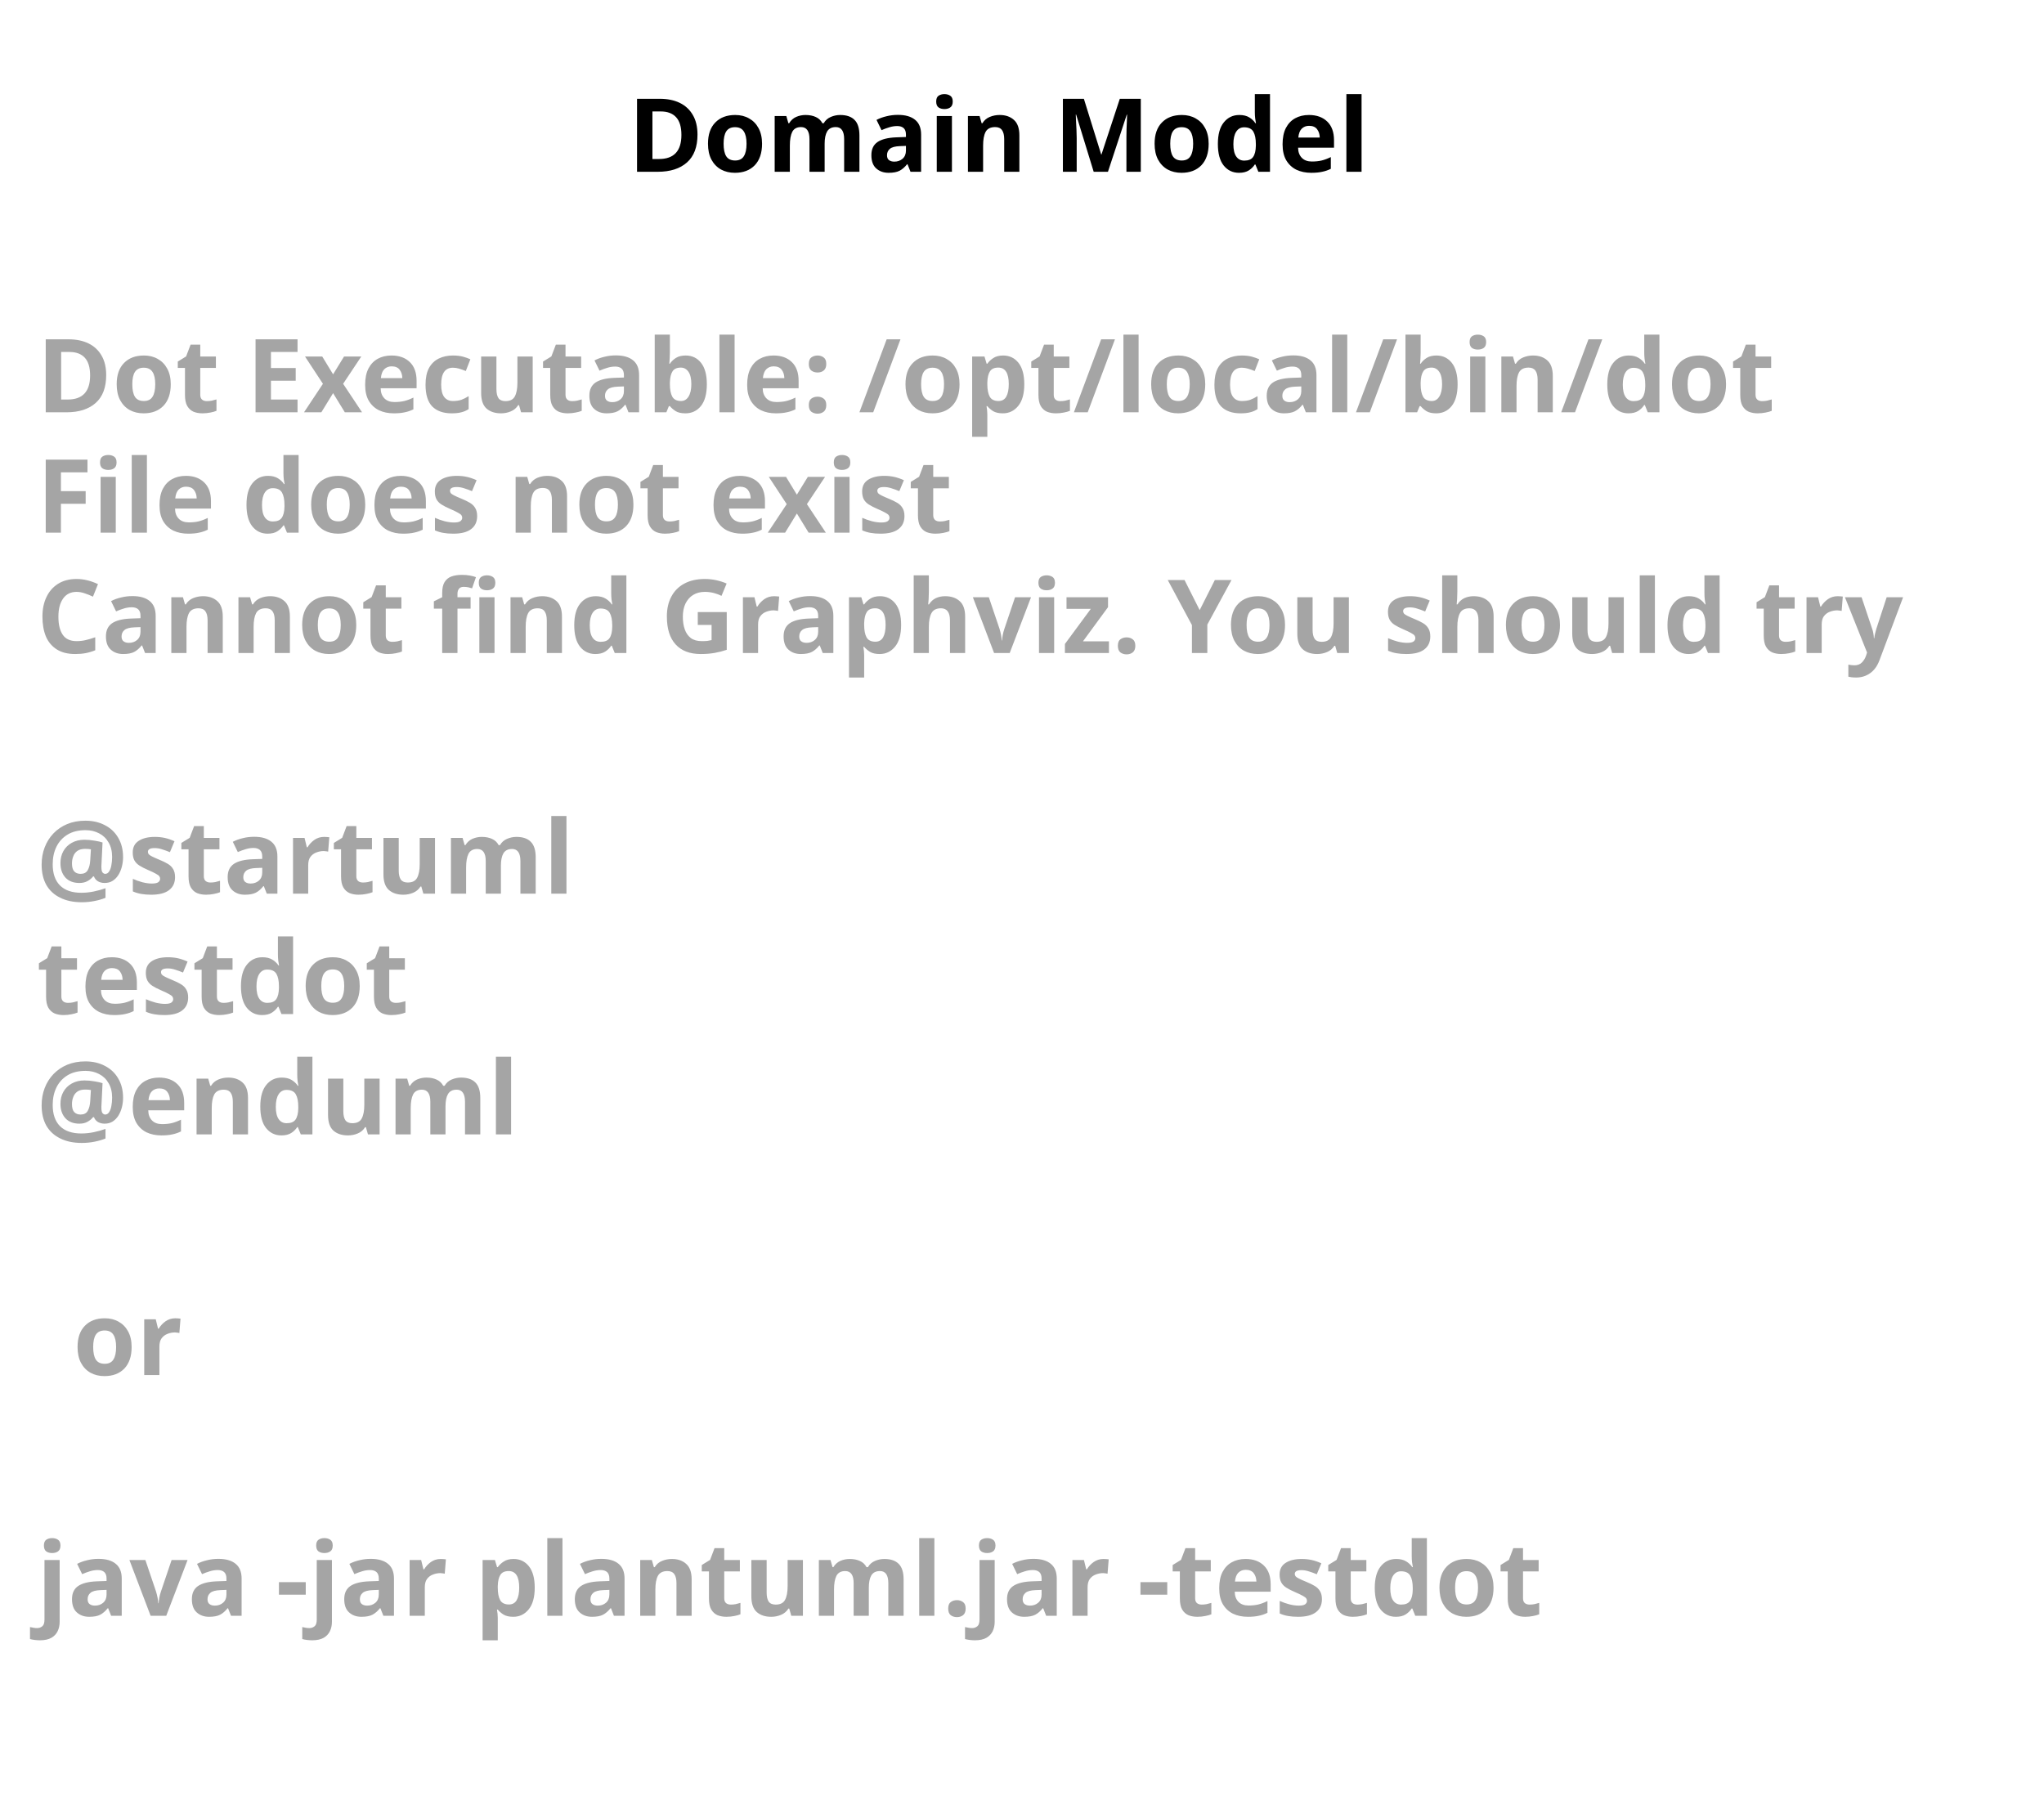
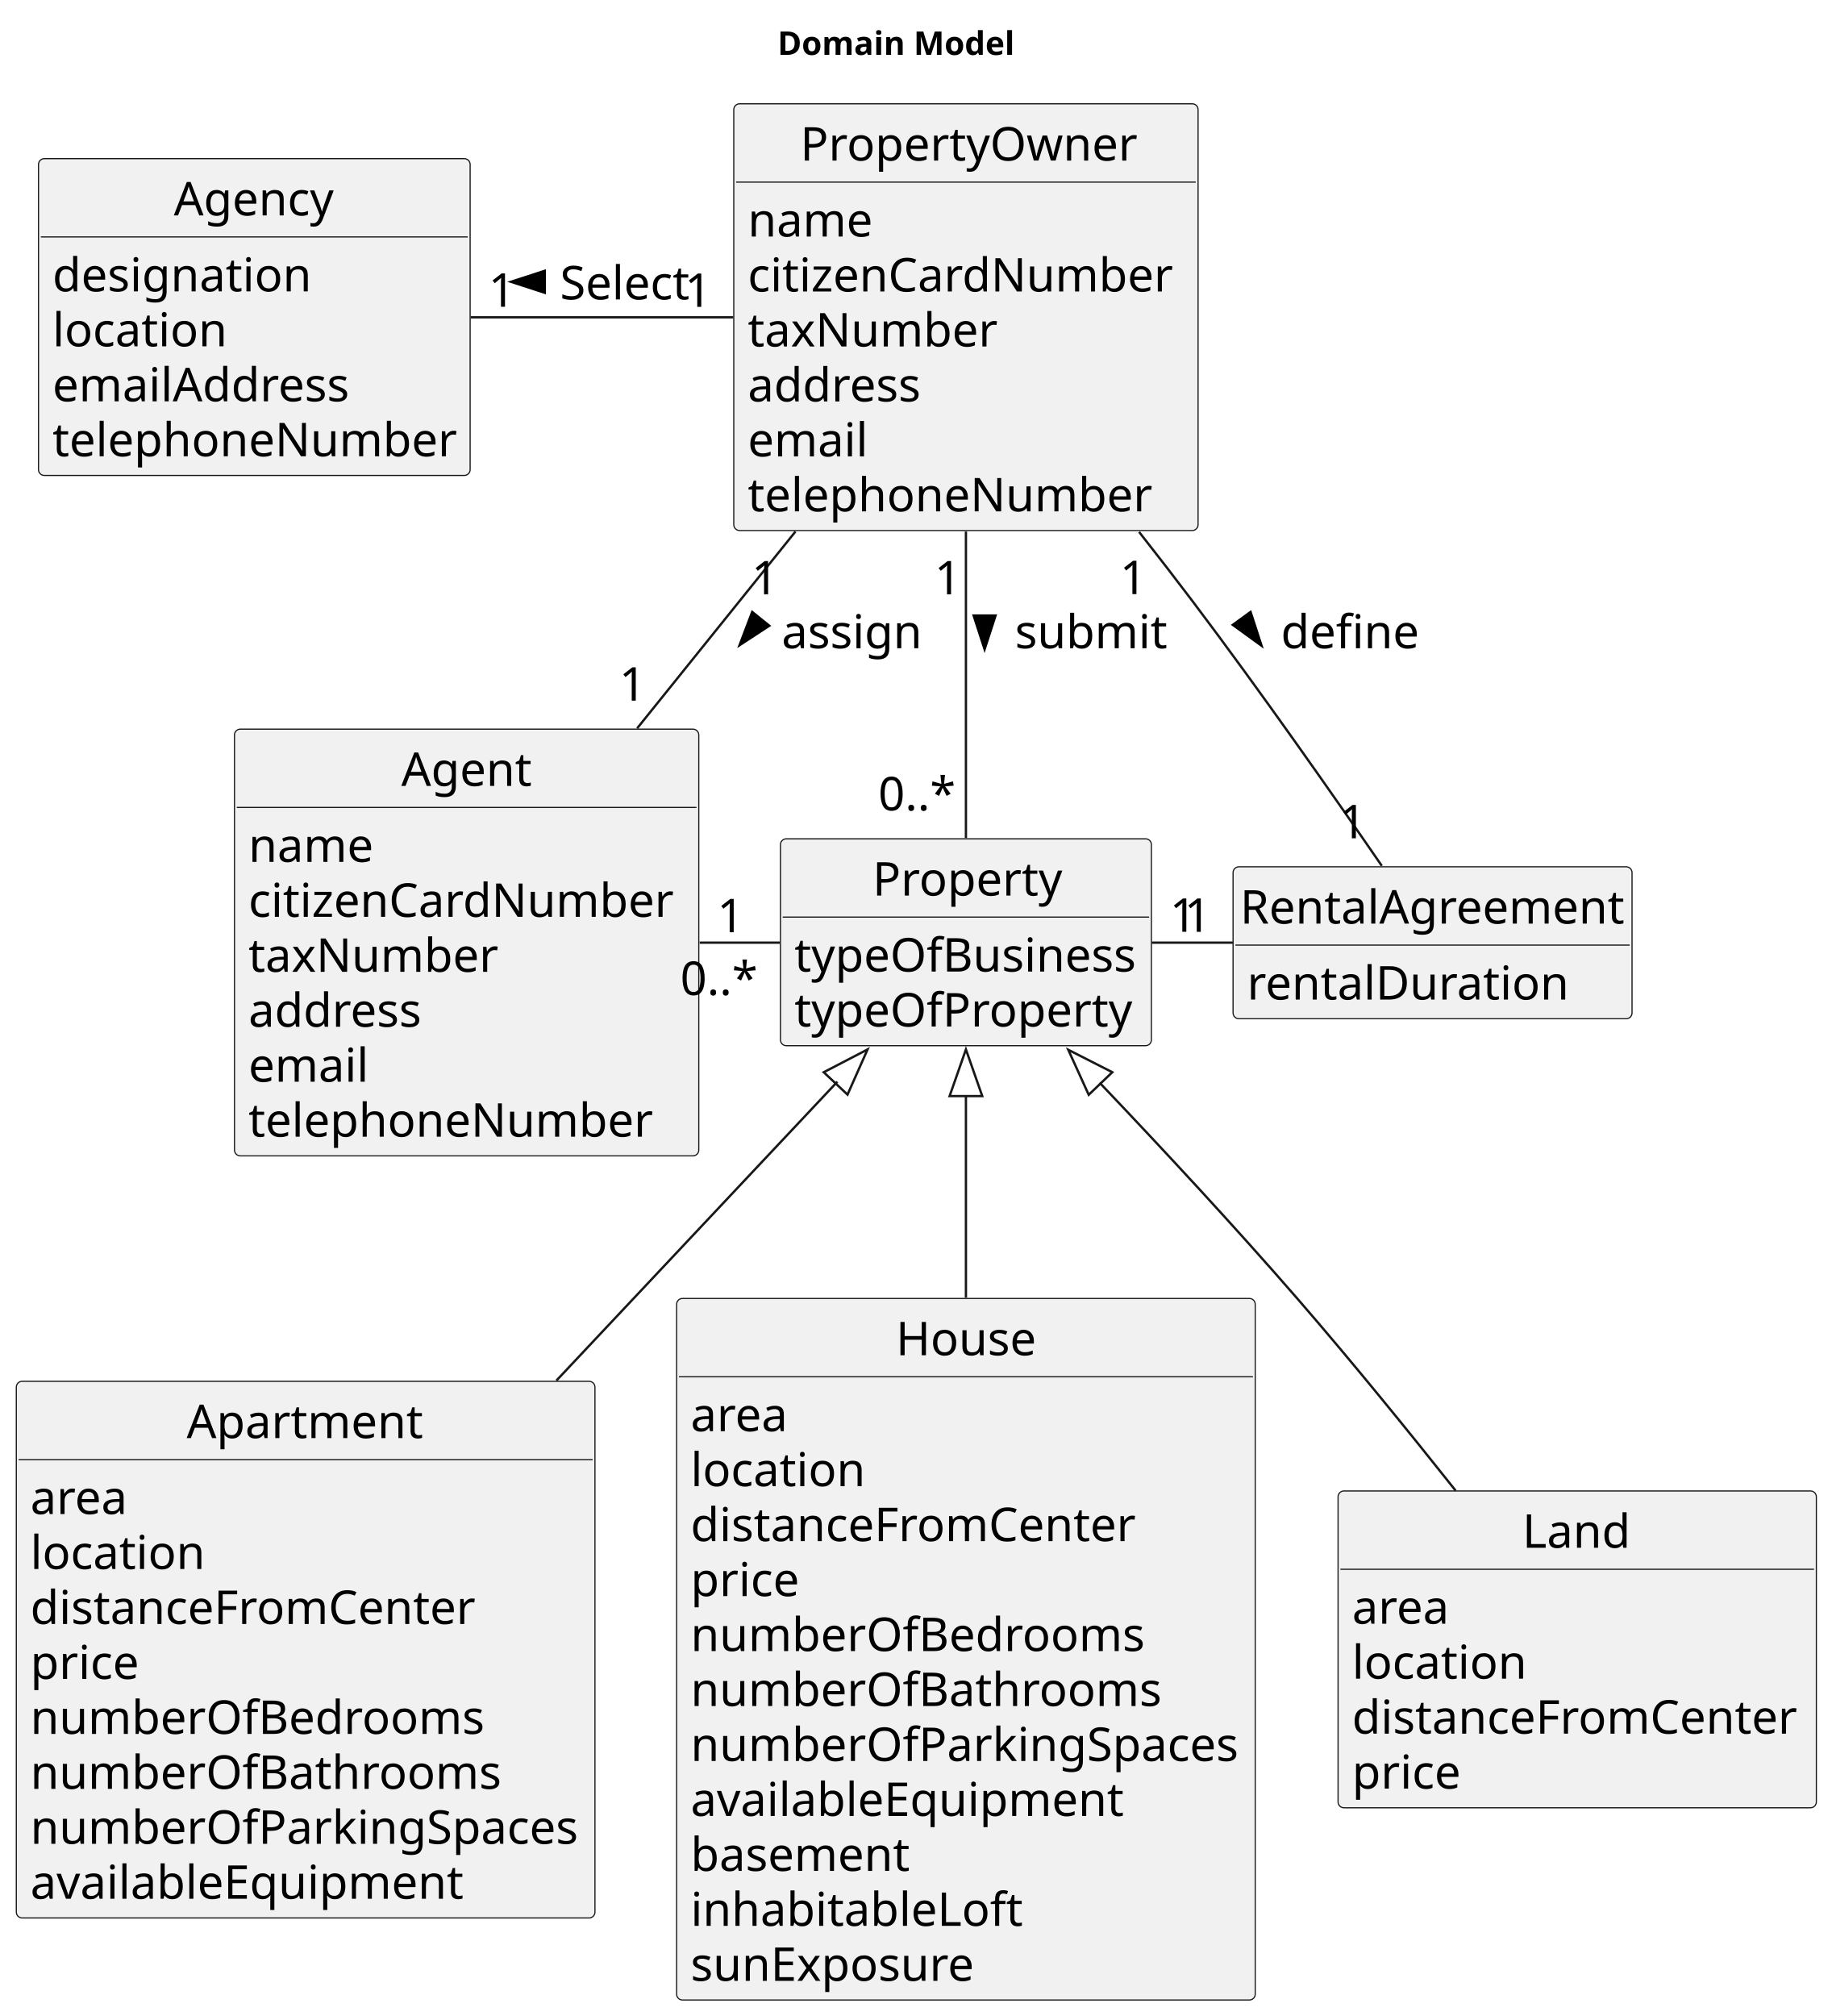
- <svg xmlns="http://www.w3.org/2000/svg" contentStyleType="text/css" height="246px" preserveAspectRatio="none" style="width:280px;height:246px;background:#FFFFFF;" version="1.1" viewBox="0 0 280 246" width="280px" zoomAndPan="magnify">
+ <svg xmlns="http://www.w3.org/2000/svg" contentStyleType="text/css" height="864px" preserveAspectRatio="none" style="width:785px;height:864px;background:#FFFFFF;" version="1.1" viewBox="0 0 785 864" width="785px" zoomAndPan="magnify">
  <defs />
  <g>
-     <text fill="#000000" font-family="sans-serif" font-size="14" font-weight="bold" lengthAdjust="spacing" textLength="105" x="86" y="23.535">Domain Model</text>
-     <text fill="#A5A5A5" font-family="sans-serif" font-size="14" font-weight="bold" lengthAdjust="spacing" textLength="252" x="5" y="56.488">Dot Executable: /opt/local/bin/dot</text>
-     <text fill="#A5A5A5" font-family="sans-serif" font-size="14" font-weight="bold" lengthAdjust="spacing" textLength="134" x="5" y="72.977">File does not exist</text>
-     <text fill="#A5A5A5" font-family="sans-serif" font-size="14" font-weight="bold" lengthAdjust="spacing" textLength="268" x="5" y="89.465">Cannot find Graphviz. You should try</text>
-     <text fill="#A5A5A5" font-family="sans-serif" font-size="14" font-weight="bold" lengthAdjust="spacing" textLength="5" x="5" y="105.953"> </text>
-     <text fill="#A5A5A5" font-family="sans-serif" font-size="14" font-weight="bold" lengthAdjust="spacing" textLength="74" x="5" y="122.441">@startuml</text>
-     <text fill="#A5A5A5" font-family="sans-serif" font-size="14" font-weight="bold" lengthAdjust="spacing" textLength="52" x="5" y="138.93">testdot</text>
-     <text fill="#A5A5A5" font-family="sans-serif" font-size="14" font-weight="bold" lengthAdjust="spacing" textLength="66" x="5" y="155.418">@enduml</text>
-     <text fill="#A5A5A5" font-family="sans-serif" font-size="14" font-weight="bold" lengthAdjust="spacing" textLength="5" x="5" y="171.906"> </text>
-     <text fill="#A5A5A5" font-family="sans-serif" font-size="14" font-weight="bold" lengthAdjust="spacing" textLength="15" x="10" y="188.394">or</text>
-     <text fill="#A5A5A5" font-family="sans-serif" font-size="14" font-weight="bold" lengthAdjust="spacing" textLength="5" x="5" y="204.883"> </text>
-     <text fill="#A5A5A5" font-family="sans-serif" font-size="14" font-weight="bold" lengthAdjust="spacing" textLength="220" x="5" y="221.371">java -jar plantuml.jar -testdot</text>
-     <text fill="#A5A5A5" font-family="sans-serif" font-size="14" font-weight="bold" lengthAdjust="spacing" textLength="5" x="5" y="237.859"> </text>
+     <text fill="#000000" font-family="sans-serif" font-size="14" font-weight="bold" lengthAdjust="spacing" textLength="105" x="333.25" y="23.535">Domain Model</text>
+     <g id="elem_PropertyOwner">
+       <rect codeLine="10" fill="#F1F1F1" height="182.883" id="PropertyOwner" rx="2.5" ry="2.5" style="stroke:#181818;stroke-width:0.5;" width="199" x="314.5" y="44.488" />
+       <text fill="#000000" font-family="sans-serif" font-size="20" lengthAdjust="spacing" textLength="142" x="343" y="68.824">PropertyOwner</text>
+       <line style="stroke:#181818;stroke-width:0.5;" x1="315.5" x2="512.5" y1="78.043" y2="78.043" />
+       <text fill="#000000" font-family="sans-serif" font-size="20" lengthAdjust="spacing" textLength="53" x="320.5" y="101.379">name</text>
+       <text fill="#000000" font-family="sans-serif" font-size="20" lengthAdjust="spacing" textLength="187" x="320.5" y="124.934">citizenCardNumber</text>
+       <text fill="#000000" font-family="sans-serif" font-size="20" lengthAdjust="spacing" textLength="108" x="320.5" y="148.488">taxNumber</text>
+       <text fill="#000000" font-family="sans-serif" font-size="20" lengthAdjust="spacing" textLength="76" x="320.5" y="172.043">address</text>
+       <text fill="#000000" font-family="sans-serif" font-size="20" lengthAdjust="spacing" textLength="53" x="320.5" y="195.598">email</text>
+       <text fill="#000000" font-family="sans-serif" font-size="20" lengthAdjust="spacing" textLength="173" x="320.5" y="219.152">telephoneNumber</text>
+     </g>
+     <g id="elem_Agency">
+       <rect codeLine="19" fill="#F1F1F1" height="135.773" id="Agency" rx="2.5" ry="2.5" style="stroke:#181818;stroke-width:0.5;" width="185" x="16.5" y="67.988" />
+       <text fill="#000000" font-family="sans-serif" font-size="20" lengthAdjust="spacing" textLength="69" x="74.5" y="92.324">Agency</text>
+       <line style="stroke:#181818;stroke-width:0.5;" x1="17.5" x2="200.5" y1="101.543" y2="101.543" />
+       <text fill="#000000" font-family="sans-serif" font-size="20" lengthAdjust="spacing" textLength="112" x="22.5" y="124.879">designation</text>
+       <text fill="#000000" font-family="sans-serif" font-size="20" lengthAdjust="spacing" textLength="76" x="22.5" y="148.434">location</text>
+       <text fill="#000000" font-family="sans-serif" font-size="20" lengthAdjust="spacing" textLength="132" x="22.5" y="171.988">emailAddress</text>
+       <text fill="#000000" font-family="sans-serif" font-size="20" lengthAdjust="spacing" textLength="173" x="22.5" y="195.543">telephoneNumber</text>
+     </g>
+     <g id="elem_Agent">
+       <rect codeLine="26" fill="#F1F1F1" height="182.883" id="Agent" rx="2.5" ry="2.5" style="stroke:#181818;stroke-width:0.5;" width="199" x="100.5" y="312.488" />
+       <text fill="#000000" font-family="sans-serif" font-size="20" lengthAdjust="spacing" textLength="56" x="172" y="336.824">Agent</text>
+       <line style="stroke:#181818;stroke-width:0.5;" x1="101.5" x2="298.5" y1="346.043" y2="346.043" />
+       <text fill="#000000" font-family="sans-serif" font-size="20" lengthAdjust="spacing" textLength="53" x="106.5" y="369.379">name</text>
+       <text fill="#000000" font-family="sans-serif" font-size="20" lengthAdjust="spacing" textLength="187" x="106.5" y="392.934">citizenCardNumber</text>
+       <text fill="#000000" font-family="sans-serif" font-size="20" lengthAdjust="spacing" textLength="108" x="106.5" y="416.488">taxNumber</text>
+       <text fill="#000000" font-family="sans-serif" font-size="20" lengthAdjust="spacing" textLength="76" x="106.5" y="440.043">address</text>
+       <text fill="#000000" font-family="sans-serif" font-size="20" lengthAdjust="spacing" textLength="53" x="106.5" y="463.598">email</text>
+       <text fill="#000000" font-family="sans-serif" font-size="20" lengthAdjust="spacing" textLength="173" x="106.5" y="487.152">telephoneNumber</text>
+     </g>
+     <g id="elem_Property">
+       <rect codeLine="35" fill="#F1F1F1" height="88.664" id="Property" rx="2.5" ry="2.5" style="stroke:#181818;stroke-width:0.5;" width="159" x="334.5" y="359.488" />
+       <text fill="#000000" font-family="sans-serif" font-size="20" lengthAdjust="spacing" textLength="80" x="374" y="383.824">Property</text>
+       <line style="stroke:#181818;stroke-width:0.5;" x1="335.5" x2="492.5" y1="393.043" y2="393.043" />
+       <text fill="#000000" font-family="sans-serif" font-size="20" lengthAdjust="spacing" textLength="147" x="340.5" y="416.379">typeOfBusiness</text>
+       <text fill="#000000" font-family="sans-serif" font-size="20" lengthAdjust="spacing" textLength="144" x="340.5" y="439.934">typeOfProperty</text>
+     </g>
+     <g id="elem_Apartment">
+       <rect codeLine="40" fill="#F1F1F1" height="229.992" id="Apartment" rx="2.5" ry="2.5" style="stroke:#181818;stroke-width:0.5;" width="248" x="7" y="591.988" />
+       <text fill="#000000" font-family="sans-serif" font-size="20" lengthAdjust="spacing" textLength="102" x="80" y="616.324">Apartment</text>
+       <line style="stroke:#181818;stroke-width:0.5;" x1="8" x2="254" y1="625.543" y2="625.543" />
+       <text fill="#000000" font-family="sans-serif" font-size="20" lengthAdjust="spacing" textLength="41" x="13" y="648.879">area</text>
+       <text fill="#000000" font-family="sans-serif" font-size="20" lengthAdjust="spacing" textLength="76" x="13" y="672.434">location</text>
+       <text fill="#000000" font-family="sans-serif" font-size="20" lengthAdjust="spacing" textLength="193" x="13" y="695.988">distanceFromCenter</text>
+       <text fill="#000000" font-family="sans-serif" font-size="20" lengthAdjust="spacing" textLength="48" x="13" y="719.543">price</text>
+       <text fill="#000000" font-family="sans-serif" font-size="20" lengthAdjust="spacing" textLength="195" x="13" y="743.098">numberOfBedrooms</text>
+       <text fill="#000000" font-family="sans-serif" font-size="20" lengthAdjust="spacing" textLength="201" x="13" y="766.652">numberOfBathrooms</text>
+       <text fill="#000000" font-family="sans-serif" font-size="20" lengthAdjust="spacing" textLength="236" x="13" y="790.207">numberOfParkingSpaces</text>
+       <text fill="#000000" font-family="sans-serif" font-size="20" lengthAdjust="spacing" textLength="189" x="13" y="813.762">availableEquipment</text>
+     </g>
+     <g id="elem_House">
+       <rect codeLine="51" fill="#F1F1F1" height="300.656" id="House" rx="2.5" ry="2.5" style="stroke:#181818;stroke-width:0.5;" width="248" x="290" y="556.488" />
+       <text fill="#000000" font-family="sans-serif" font-size="20" lengthAdjust="spacing" textLength="60" x="384" y="580.824">House</text>
+       <line style="stroke:#181818;stroke-width:0.5;" x1="291" x2="537" y1="590.043" y2="590.043" />
+       <text fill="#000000" font-family="sans-serif" font-size="20" lengthAdjust="spacing" textLength="41" x="296" y="613.379">area</text>
+       <text fill="#000000" font-family="sans-serif" font-size="20" lengthAdjust="spacing" textLength="76" x="296" y="636.934">location</text>
+       <text fill="#000000" font-family="sans-serif" font-size="20" lengthAdjust="spacing" textLength="193" x="296" y="660.488">distanceFromCenter</text>
+       <text fill="#000000" font-family="sans-serif" font-size="20" lengthAdjust="spacing" textLength="48" x="296" y="684.043">price</text>
+       <text fill="#000000" font-family="sans-serif" font-size="20" lengthAdjust="spacing" textLength="195" x="296" y="707.598">numberOfBedrooms</text>
+       <text fill="#000000" font-family="sans-serif" font-size="20" lengthAdjust="spacing" textLength="201" x="296" y="731.152">numberOfBathrooms</text>
+       <text fill="#000000" font-family="sans-serif" font-size="20" lengthAdjust="spacing" textLength="236" x="296" y="754.707">numberOfParkingSpaces</text>
+       <text fill="#000000" font-family="sans-serif" font-size="20" lengthAdjust="spacing" textLength="189" x="296" y="778.262">availableEquipment</text>
+       <text fill="#000000" font-family="sans-serif" font-size="20" lengthAdjust="spacing" textLength="94" x="296" y="801.816">basement</text>
+       <text fill="#000000" font-family="sans-serif" font-size="20" lengthAdjust="spacing" textLength="145" x="296" y="825.371">inhabitableLoft</text>
+       <text fill="#000000" font-family="sans-serif" font-size="20" lengthAdjust="spacing" textLength="123" x="296" y="848.926">sunExposure</text>
+     </g>
+     <g id="elem_Land">
+       <rect codeLine="65" fill="#F1F1F1" height="135.773" id="Land" rx="2.5" ry="2.5" style="stroke:#181818;stroke-width:0.5;" width="205" x="573.5" y="638.988" />
+       <text fill="#000000" font-family="sans-serif" font-size="20" lengthAdjust="spacing" textLength="47" x="652.5" y="663.324">Land</text>
+       <line style="stroke:#181818;stroke-width:0.5;" x1="574.5" x2="777.5" y1="672.543" y2="672.543" />
+       <text fill="#000000" font-family="sans-serif" font-size="20" lengthAdjust="spacing" textLength="41" x="579.5" y="695.879">area</text>
+       <text fill="#000000" font-family="sans-serif" font-size="20" lengthAdjust="spacing" textLength="76" x="579.5" y="719.434">location</text>
+       <text fill="#000000" font-family="sans-serif" font-size="20" lengthAdjust="spacing" textLength="193" x="579.5" y="742.988">distanceFromCenter</text>
+       <text fill="#000000" font-family="sans-serif" font-size="20" lengthAdjust="spacing" textLength="48" x="579.5" y="766.543">price</text>
+     </g>
+     <g id="elem_RentalAgreement">
+       <rect codeLine="72" fill="#F1F1F1" height="65.109" id="RentalAgreement" rx="2.5" ry="2.5" style="stroke:#181818;stroke-width:0.5;" width="171" x="528.5" y="371.488" />
+       <text fill="#000000" font-family="sans-serif" font-size="20" lengthAdjust="spacing" textLength="165" x="531.5" y="395.824">RentalAgreement</text>
+       <line style="stroke:#181818;stroke-width:0.5;" x1="529.5" x2="698.5" y1="405.043" y2="405.043" />
+       <text fill="#000000" font-family="sans-serif" font-size="20" lengthAdjust="spacing" textLength="138" x="534.5" y="428.379">rentalDuration</text>
+     </g>
+     <g id="link_Agency_PropertyOwner">
+       <path codeLine="75" d="M201.75,135.988 C237.33,135.988 278.06,135.988 314.27,135.988 " fill="none" id="Agency-PropertyOwner" style="stroke:#181818;stroke-width:1.0;" />
+       <polygon fill="#000000" points="219,120.766,233.472,125.468,233.472,116.063,219,120.766" style="stroke:#000000;stroke-width:1.0;" />
+       <text fill="#000000" font-family="sans-serif" font-size="20" lengthAdjust="spacing" textLength="56" x="240" y="128.324">Select</text>
+       <text fill="#000000" font-family="sans-serif" font-size="20" lengthAdjust="spacing" textLength="13" x="209.349" y="131.474">1</text>
+       <text fill="#000000" font-family="sans-serif" font-size="20" lengthAdjust="spacing" textLength="13" x="293.469" y="131.504">1</text>
+     </g>
+     <g id="link_PropertyOwner_Property">
+       <path codeLine="76" d="M414,227.788 C414,272.188 414,323.588 414,359.178 " fill="none" id="PropertyOwner-Property" style="stroke:#181818;stroke-width:1.0;" />
+       <polygon fill="#000000" points="422,278.266,426.702,263.793,417.298,263.793,422,278.266" style="stroke:#000000;stroke-width:1.0;" />
+       <text fill="#000000" font-family="sans-serif" font-size="20" lengthAdjust="spacing" textLength="67" x="435" y="277.824">submit</text>
+       <text fill="#000000" font-family="sans-serif" font-size="20" lengthAdjust="spacing" textLength="13" x="400.523" y="254.735">1</text>
+       <text fill="#000000" font-family="sans-serif" font-size="20" lengthAdjust="spacing" textLength="35" x="376.43" y="347.309">0..*</text>
+     </g>
+     <g id="link_PropertyOwner_Agent">
+       <path codeLine="77" d="M340.95,227.788 C319.04,255.028 295,284.908 273.08,312.148 " fill="none" id="PropertyOwner-Agent" style="stroke:#181818;stroke-width:1.0;" />
+       <polygon fill="#000000" points="316.985,276.499,329.721,268.171,322.393,262.275,316.985,276.499" style="stroke:#000000;stroke-width:1.0;" />
+       <text fill="#000000" font-family="sans-serif" font-size="20" lengthAdjust="spacing" textLength="61" x="335" y="277.824">assign</text>
+       <text fill="#000000" font-family="sans-serif" font-size="20" lengthAdjust="spacing" textLength="13" x="322.108" y="254.735">1</text>
+       <text fill="#000000" font-family="sans-serif" font-size="20" lengthAdjust="spacing" textLength="13" x="265.386" y="300.276">1</text>
+     </g>
+     <g id="link_Agent_Property">
+       <path codeLine="78" d="M299.89,403.988 C311.33,403.988 322.78,403.988 334.22,403.988 " fill="none" id="Agent-Property" style="stroke:#181818;stroke-width:1.0;" />
+       <text fill="#000000" font-family="sans-serif" font-size="20" lengthAdjust="spacing" textLength="13" x="307.37" y="399.539">1</text>
+       <text fill="#000000" font-family="sans-serif" font-size="20" lengthAdjust="spacing" textLength="35" x="291.561" y="426.432">0..*</text>
+     </g>
+     <g id="link_Property_RentalAgreement">
+       <path codeLine="79" d="M493.69,403.988 C505.28,403.988 516.87,403.988 528.47,403.988 " fill="none" id="Property-RentalAgreement" style="stroke:#181818;stroke-width:1.0;" />
+       <text fill="#000000" font-family="sans-serif" font-size="20" lengthAdjust="spacing" textLength="13" x="501.366" y="399.34">1</text>
+       <text fill="#000000" font-family="sans-serif" font-size="20" lengthAdjust="spacing" textLength="13" x="507.561" y="399.355">1</text>
+     </g>
+     <g id="link_PropertyOwner_RentalAgreement">
+       <path codeLine="80" d="M488.22,227.978 C496,237.868 503.72,247.848 511,257.488 C540.01,295.888 571.78,341.328 592.25,371.078 " fill="none" id="PropertyOwner-RentalAgreement" style="stroke:#181818;stroke-width:1.0;" />
+       <polygon fill="#000000" points="540.704,276.736,535.998,262.266,528.391,267.796,540.704,276.736" style="stroke:#000000;stroke-width:1.0;" />
+       <text fill="#000000" font-family="sans-serif" font-size="20" lengthAdjust="spacing" textLength="60" x="549" y="277.824">define</text>
+       <text fill="#000000" font-family="sans-serif" font-size="20" lengthAdjust="spacing" textLength="13" x="479.982" y="254.614">1</text>
+       <text fill="#000000" font-family="sans-serif" font-size="20" lengthAdjust="spacing" textLength="13" x="574.041" y="359.267">1</text>
+     </g>
+     <g id="link_Property_House">
+       <path codeLine="81" d="M414,469.388 C414,494.978 414,525.568 414,556.118 " fill="none" id="Property-backto-House" style="stroke:#181818;stroke-width:1.0;" />
+       <polygon fill="none" points="407,469.758,414,449.758,421,469.758,407,469.758" style="stroke:#181818;stroke-width:1.0;" />
+     </g>
+     <g id="link_Property_Apartment">
+       <path codeLine="82" d="M358.9,463.588 C324.69,499.978 279.57,547.968 238.5,591.648 " fill="none" id="Property-backto-Apartment" style="stroke:#181818;stroke-width:1.0;" />
+       <polygon fill="none" points="353.05,459.528,371.85,449.758,363.25,469.118,353.05,459.528" style="stroke:#181818;stroke-width:1.0;" />
+     </g>
+     <g id="link_Property_Land">
+       <path codeLine="83" d="M471.3,464.008 C497.61,491.638 528.91,525.278 556,556.488 C578.9,582.878 603.21,612.778 623.91,638.858 " fill="none" id="Property-backto-Land" style="stroke:#181818;stroke-width:1.0;" />
+       <polygon fill="none" points="466.63,469.198,457.86,449.908,476.74,459.518,466.63,469.198" style="stroke:#181818;stroke-width:1.0;" />
+     </g>
  </g>
</svg>
